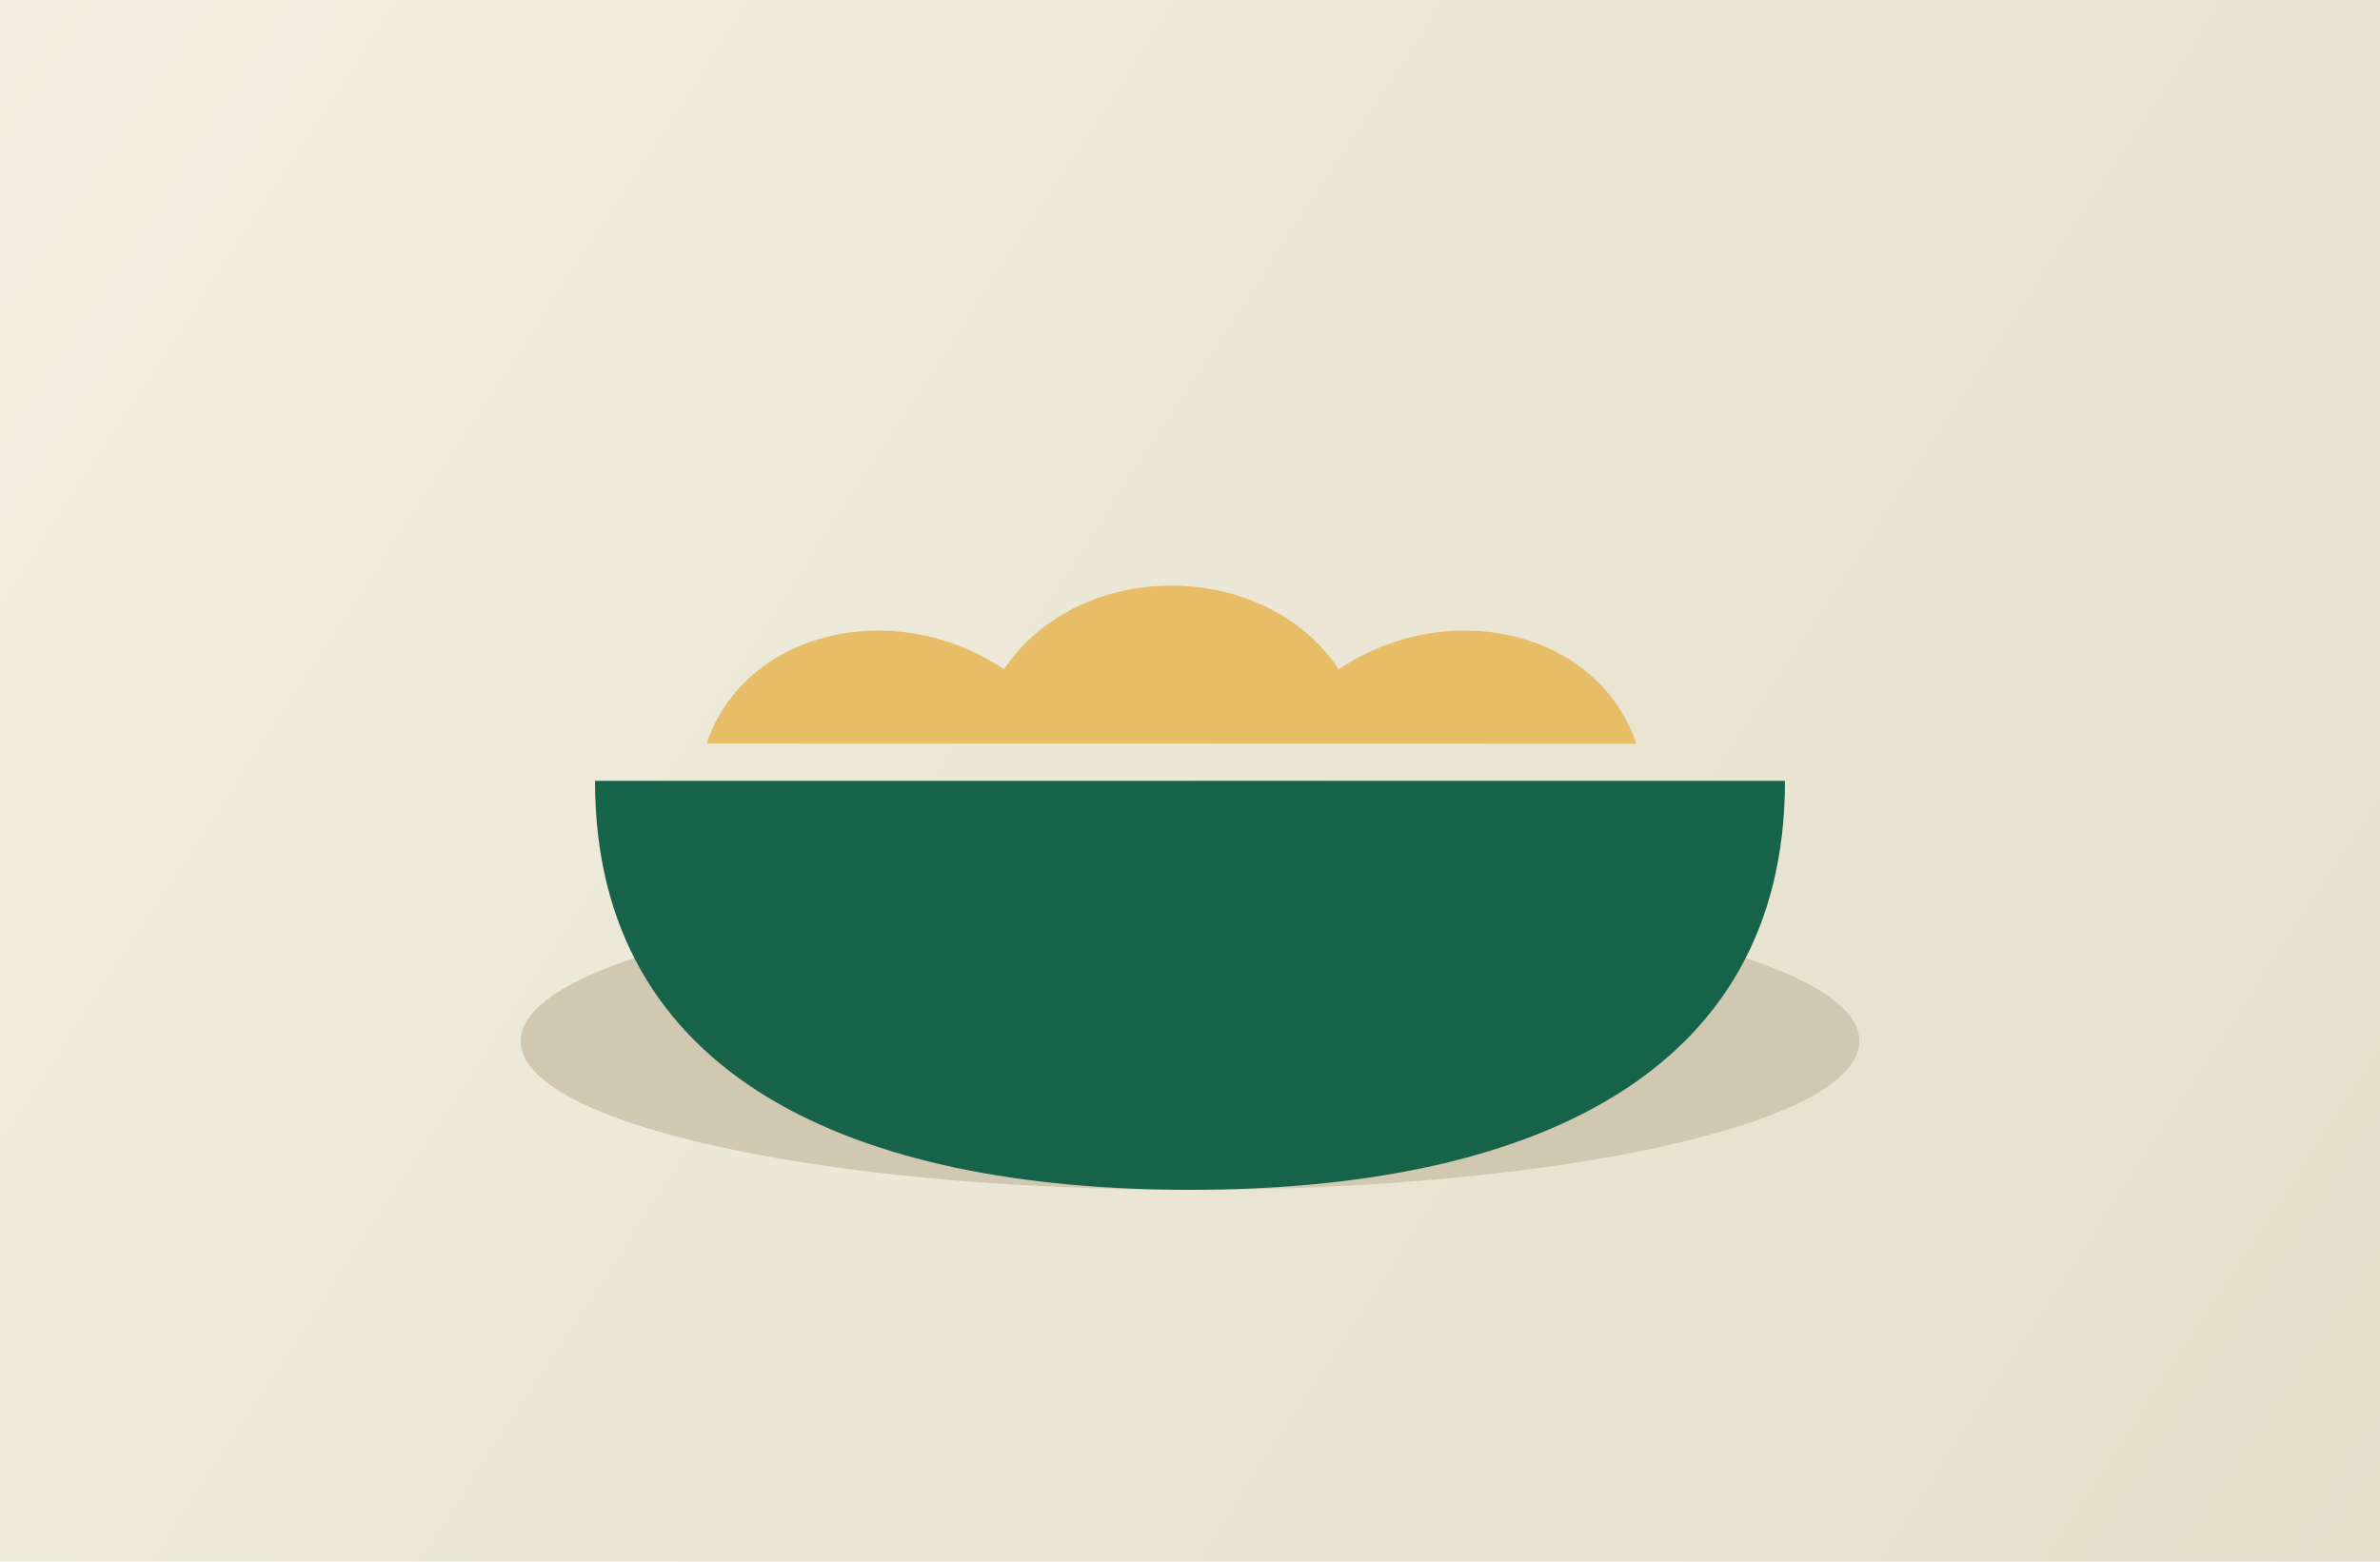
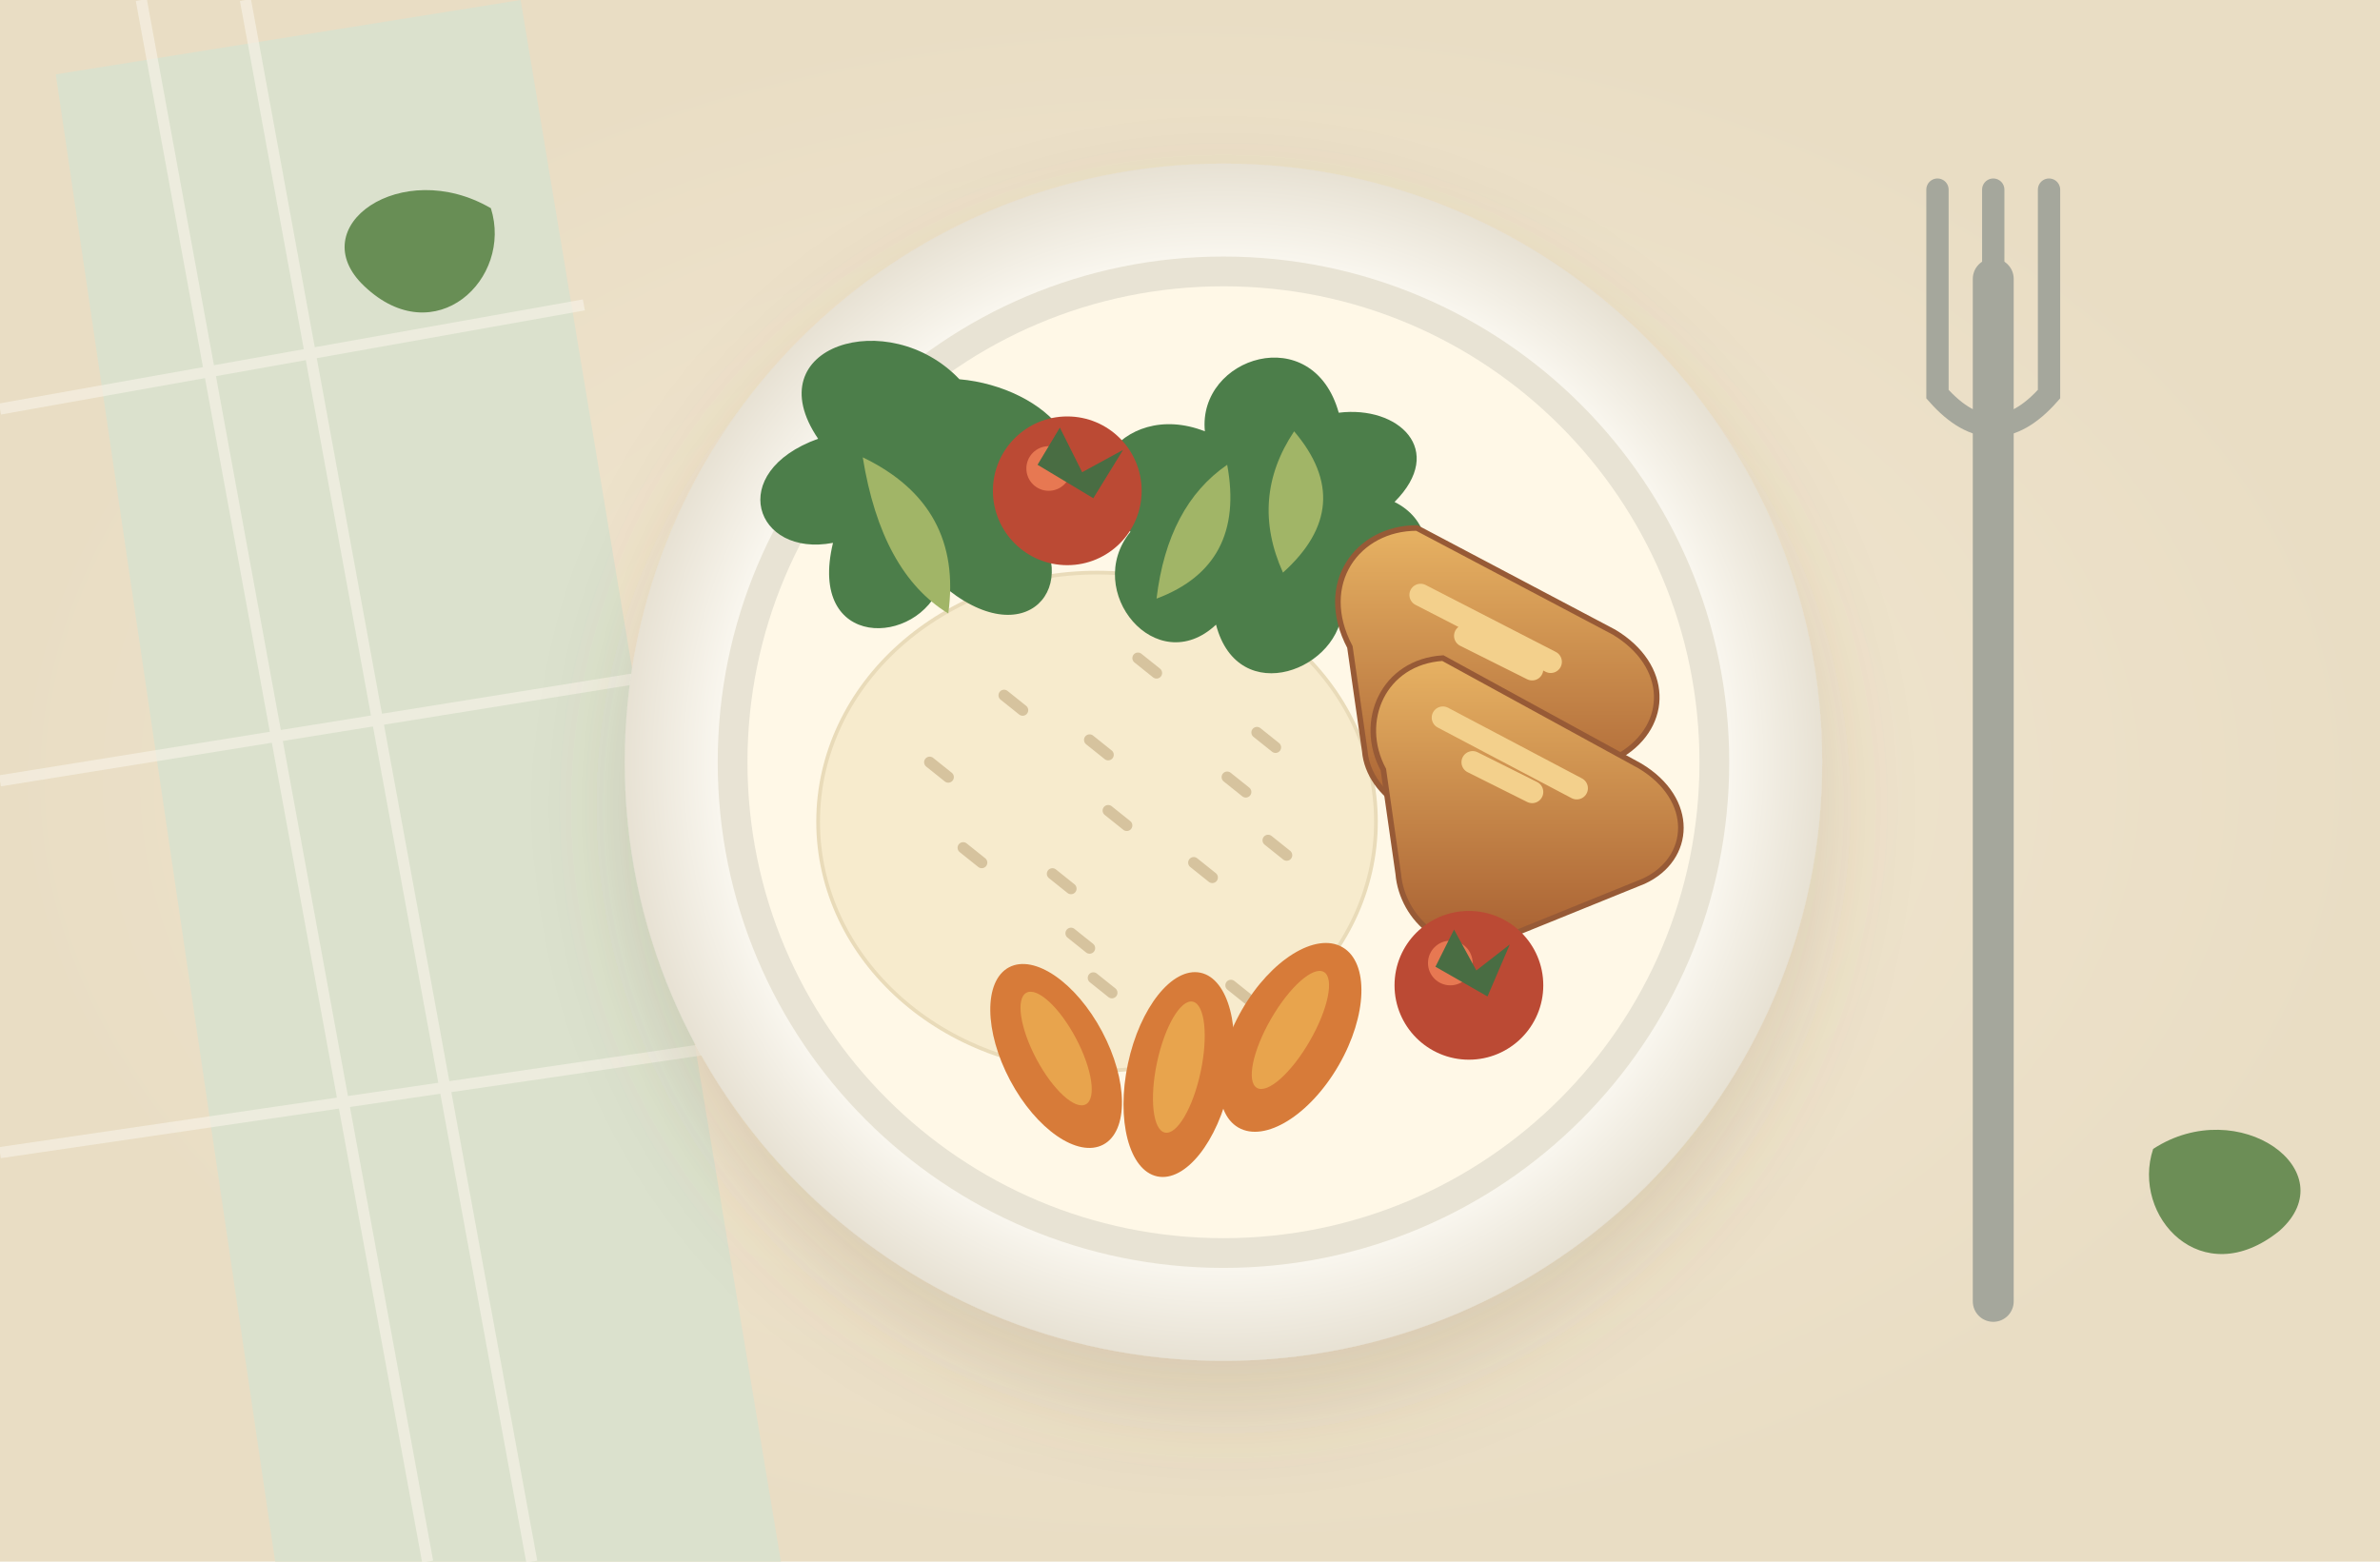
- <svg xmlns="http://www.w3.org/2000/svg" viewBox="0 0 640 420" fill="none">
+ <svg xmlns="http://www.w3.org/2000/svg" viewBox="0 0 640 420">
  <defs>
-     <linearGradient id="bg2" x1="0" y1="0" x2="640" y2="420" gradientUnits="userSpaceOnUse">
-       <stop stop-color="#F2EFE2" />
-       <stop offset="1" stop-color="#E5DEC9" />
+     <radialGradient id="bg">
+       <stop stop-color="#F4E9D4" />
+       <stop offset="1" stop-color="#E9DDC4" />
+     </radialGradient>
+     <radialGradient id="plate">
+       <stop stop-color="#FFFFFF" />
+       <stop offset=".8" stop-color="#FEFCF6" />
+       <stop offset="1" stop-color="#E7E1D3" />
+     </radialGradient>
+     <linearGradient id="bread" x2="0" y2="1">
+       <stop stop-color="#E7B263" />
+       <stop offset="1" stop-color="#A86032" />
    </linearGradient>
+     <filter id="shadow" x="-.3" y="-.3" width="1.6" height="1.6">
+       <feDropShadow dx="0" dy="12" stdDeviation="12" flood-color="#776344" flood-opacity=".17" />
+     </filter>
  </defs>
-   <rect width="640" height="420" fill="url(#bg2)" />
-   <ellipse cx="320" cy="280" rx="180" ry="40" fill="#D0C8B0" />
-   <path d="M160 210c0 80 70 110 160 110s160-30 160-110H160Z" fill="#16634A" />
-   <path d="M190 200c10-30 50-40 80-20 20-30 70-30 90 0 30-20 70-10 80 20H190Z" fill="#E8BD68" />
+   <rect width="640" height="420" fill="url(#bg)" />
+   <path d="M15 20 140 0l70 420H74Z" fill="#DBE1CD" />
+   <path d="m38 0 77 420M66 0l77 420M0 110l157-28M0 210l174-28M0 310l191-28" stroke="#F8F4E9" stroke-width="3" opacity=".6" />
+   <g filter="url(#shadow)">
+     <circle cx="329" cy="205" r="161" fill="url(#plate)" />
+     <circle cx="329" cy="205" r="136" fill="#E8E3D4" />
+     <circle cx="329" cy="205" r="128" fill="#FFF8E7" />
+   </g>
+   <g fill="#F7EBCD" stroke="#E9DBB9" stroke-width="1">
+     <ellipse cx="295" cy="221" rx="75" ry="67" />
+     <path d="m250 205 5 4m15-22 5 4m18 8 5 4m-39 25 5 4m34-14 5 4m-15 29 5 4m28-23 5 4m-20-59 5 4m27 16 5 4m-2 25 5 4m-52 33 5 4m32-2 5 4m-6-60 5 4m-52 22 5 4" stroke="#D6C39E" stroke-width="3" stroke-linecap="round" />
+   </g>
+   <g fill="#4C7E4A">
+     <path d="M258 102c-19-20-55-9-38 16-25 9-17 32 4 28-7 29 23 28 29 11 23 20 39 0 24-17 25-16 4-36-19-38Z" />
+     <path d="M360 111c-7-25-38-15-36 5-23-9-39 16-20 27-13 16 7 40 23 25 6 23 34 12 34-5 19 9 32-19 14-28 14-14 1-26-15-24Z" />
+   </g>
+   <g fill="#A1B567">
+     <path d="M232 123q27 13 23 42-18-11-23-42Z" />
+     <path d="M330 125q-16 11-19 36 24-9 19-36Z" />
+     <path d="M348 116q-12 18-3 38 20-18 3-38Z" />
+   </g>
+   <g fill="url(#bread)" stroke="#975A36" stroke-width="1.5">
+     <path d="M363 174c-9-17 2-32 18-32l53 28c15 9 15 25 2 33l-39 16c-14 5-29-5-30-17Z" />
+     <path d="M372 207c-7-13 0-29 16-30l53 29c15 9 14 25 1 31l-37 15c-16 7-28-5-29-17Z" />
+   </g>
+   <g stroke="#F3D08C" stroke-width="6" stroke-linecap="round">
+     <path d="m382 160 35 18m-23-7 18 9m-24 13 36 19m-28-7 16 8" />
+   </g>
+   <g fill="#D77B39">
+     <ellipse cx="284" cy="284" rx="14" ry="27" transform="rotate(-28 284 284)" />
+     <ellipse cx="317" cy="289" rx="14" ry="28" transform="rotate(12 317 289)" />
+     <ellipse cx="347" cy="279" rx="15" ry="28" transform="rotate(30 347 279)" />
+   </g>
+   <g fill="#E8A44D">
+     <ellipse cx="284" cy="282" rx="6" ry="17" transform="rotate(-28 284 282)" />
+     <ellipse cx="317" cy="287" rx="6" ry="18" transform="rotate(12 317 287)" />
+     <ellipse cx="347" cy="277" rx="6" ry="18" transform="rotate(30 347 277)" />
+   </g>
+   <g fill="#BB4A34">
+     <circle cx="287" cy="132" r="20" />
+     <circle cx="395" cy="265" r="20" />
+   </g>
+   <g fill="#E77852">
+     <circle cx="282" cy="126" r="6" />
+     <circle cx="390" cy="259" r="6" />
+   </g>
+   <g fill="#496D43">
+     <path d="m285 115 6 12 11-6-8 13-15-9Z" />
+     <path d="m391 250 6 11 9-7-6 14-14-8Z" />
+   </g>
+   <path d="M536 75v275" stroke="#A5A79C" stroke-width="11" stroke-linecap="round" />
+   <path d="M521 51v55q15 17 30 0V51m-15 0v56" fill="none" stroke="#A5A79C" stroke-width="6" stroke-linecap="round" />
+   <path d="M132 56c-24-14-51 5-34 21 19 18 40-2 34-21Z" fill="#688E55" />
+   <path d="M579 309c23-15 52 6 34 22-21 17-40-4-34-22Z" fill="#6C8E56" />
</svg>
